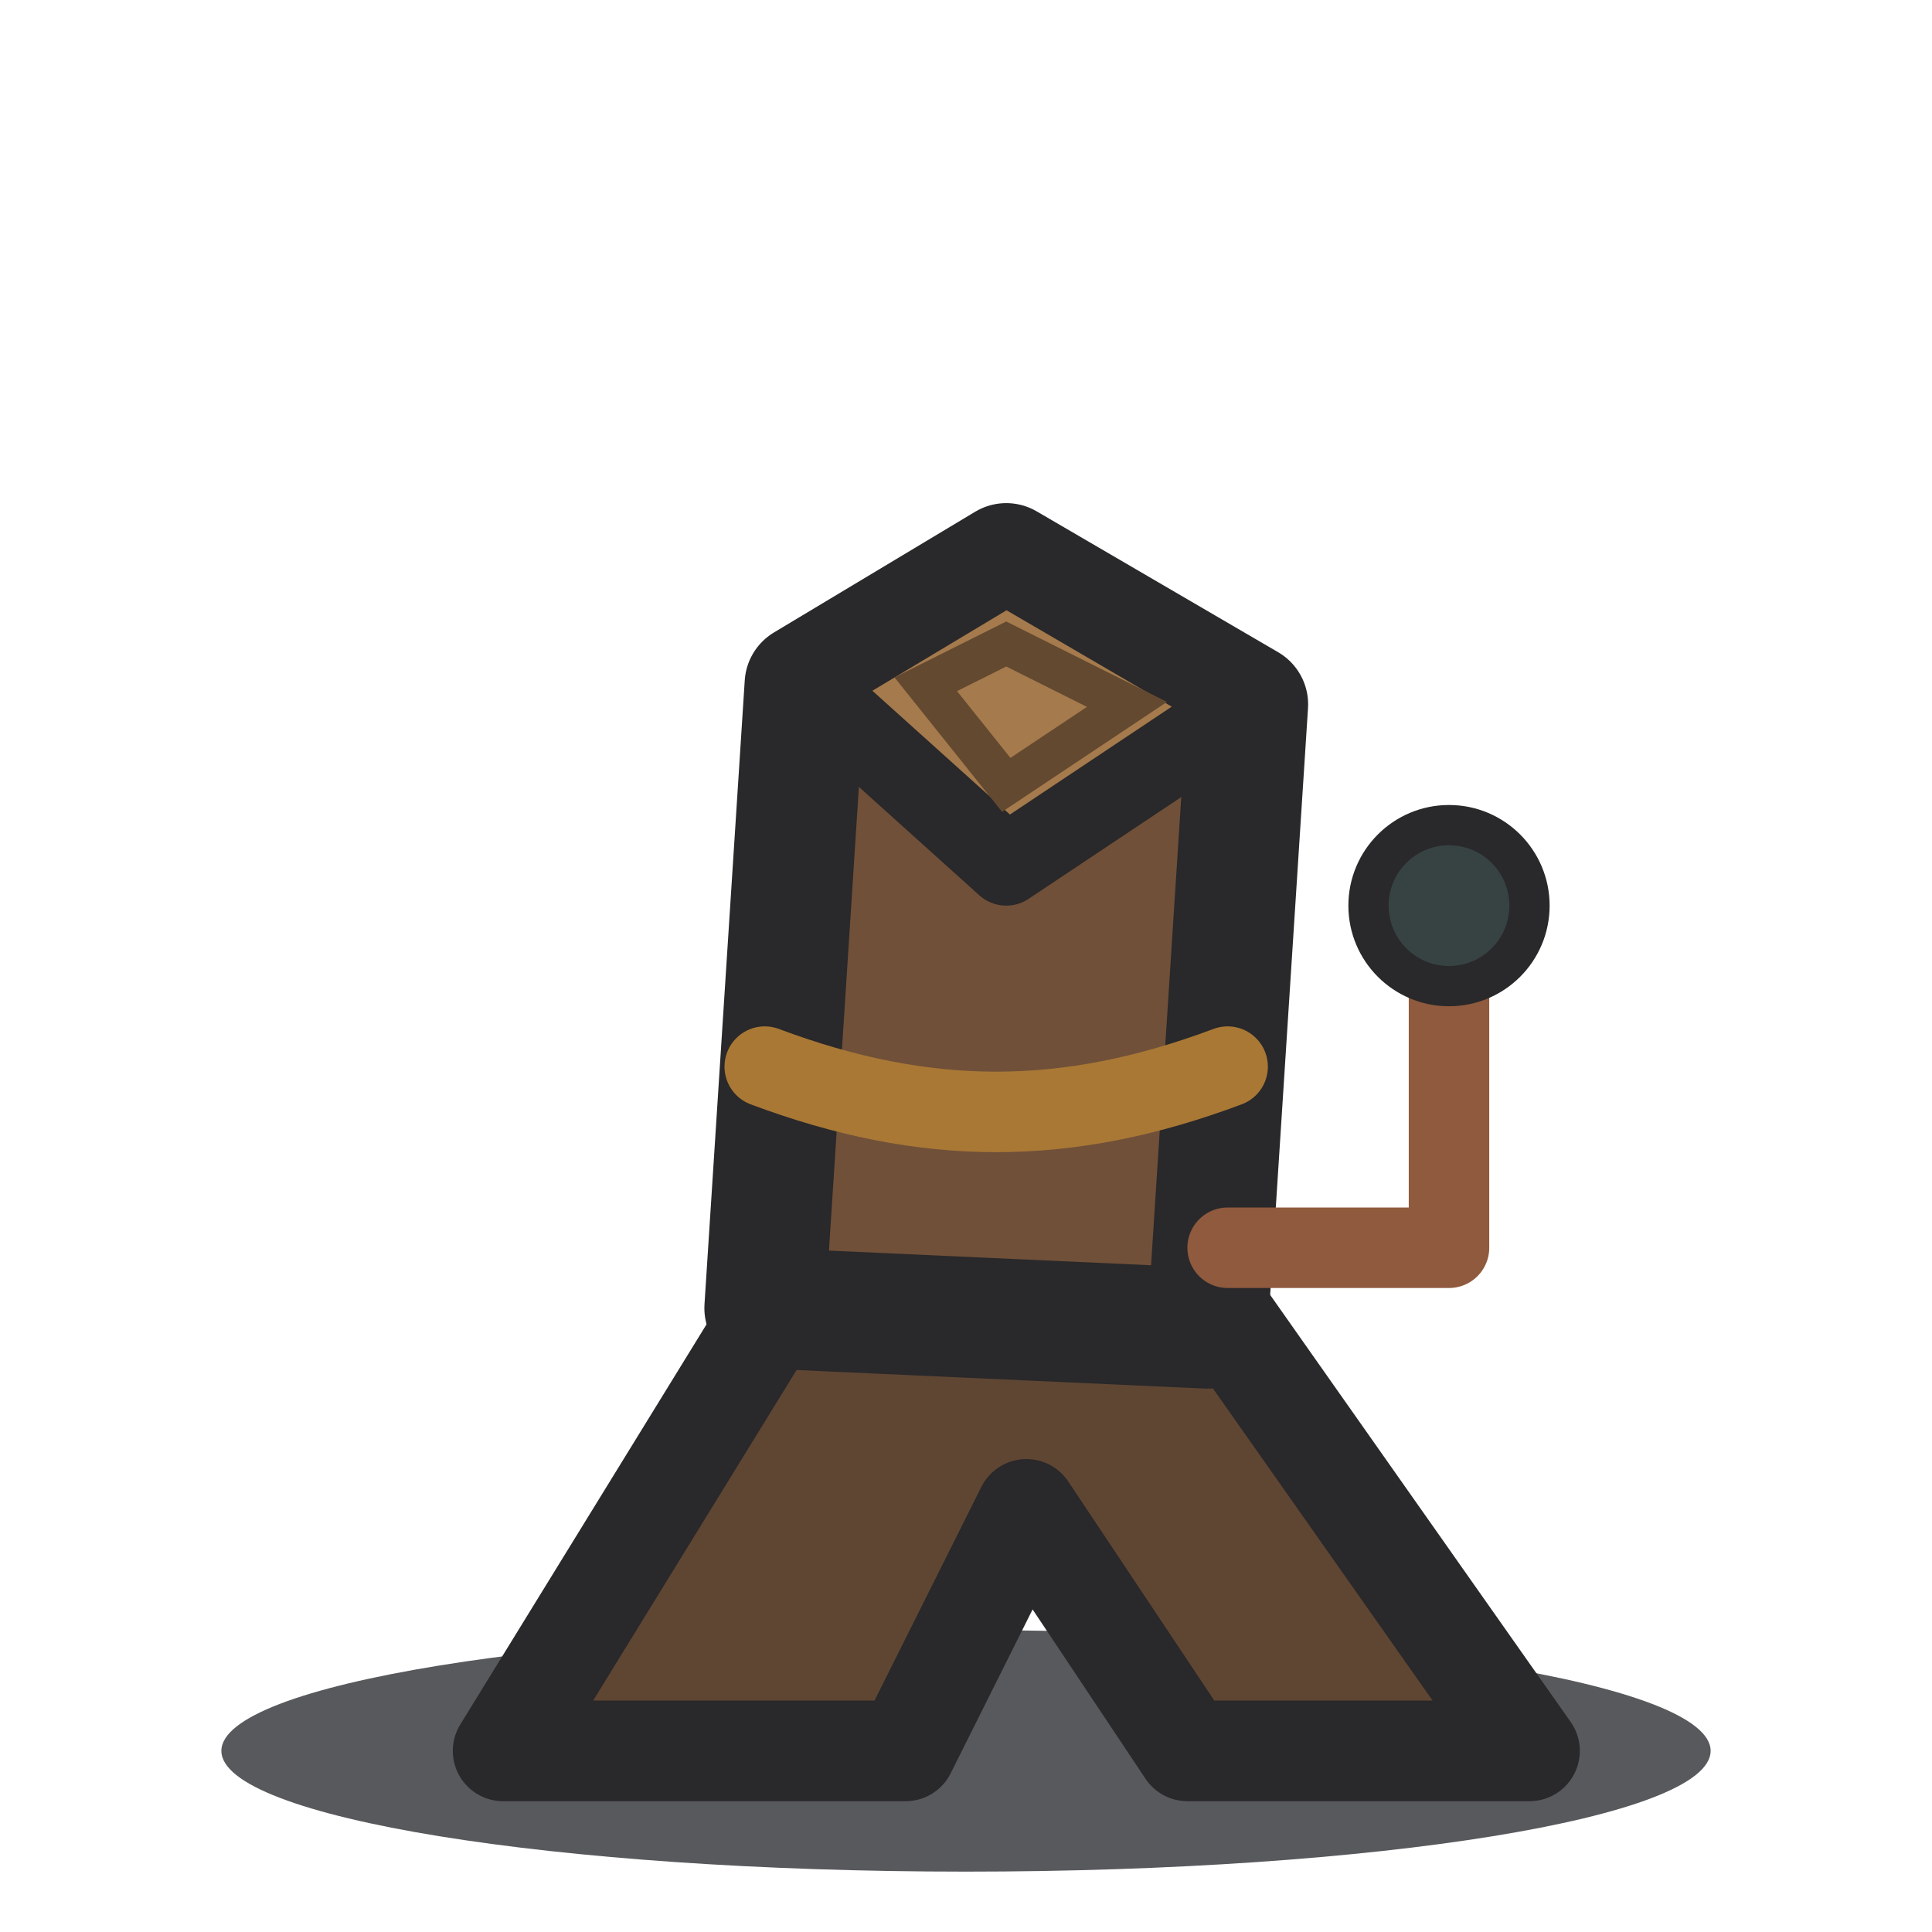
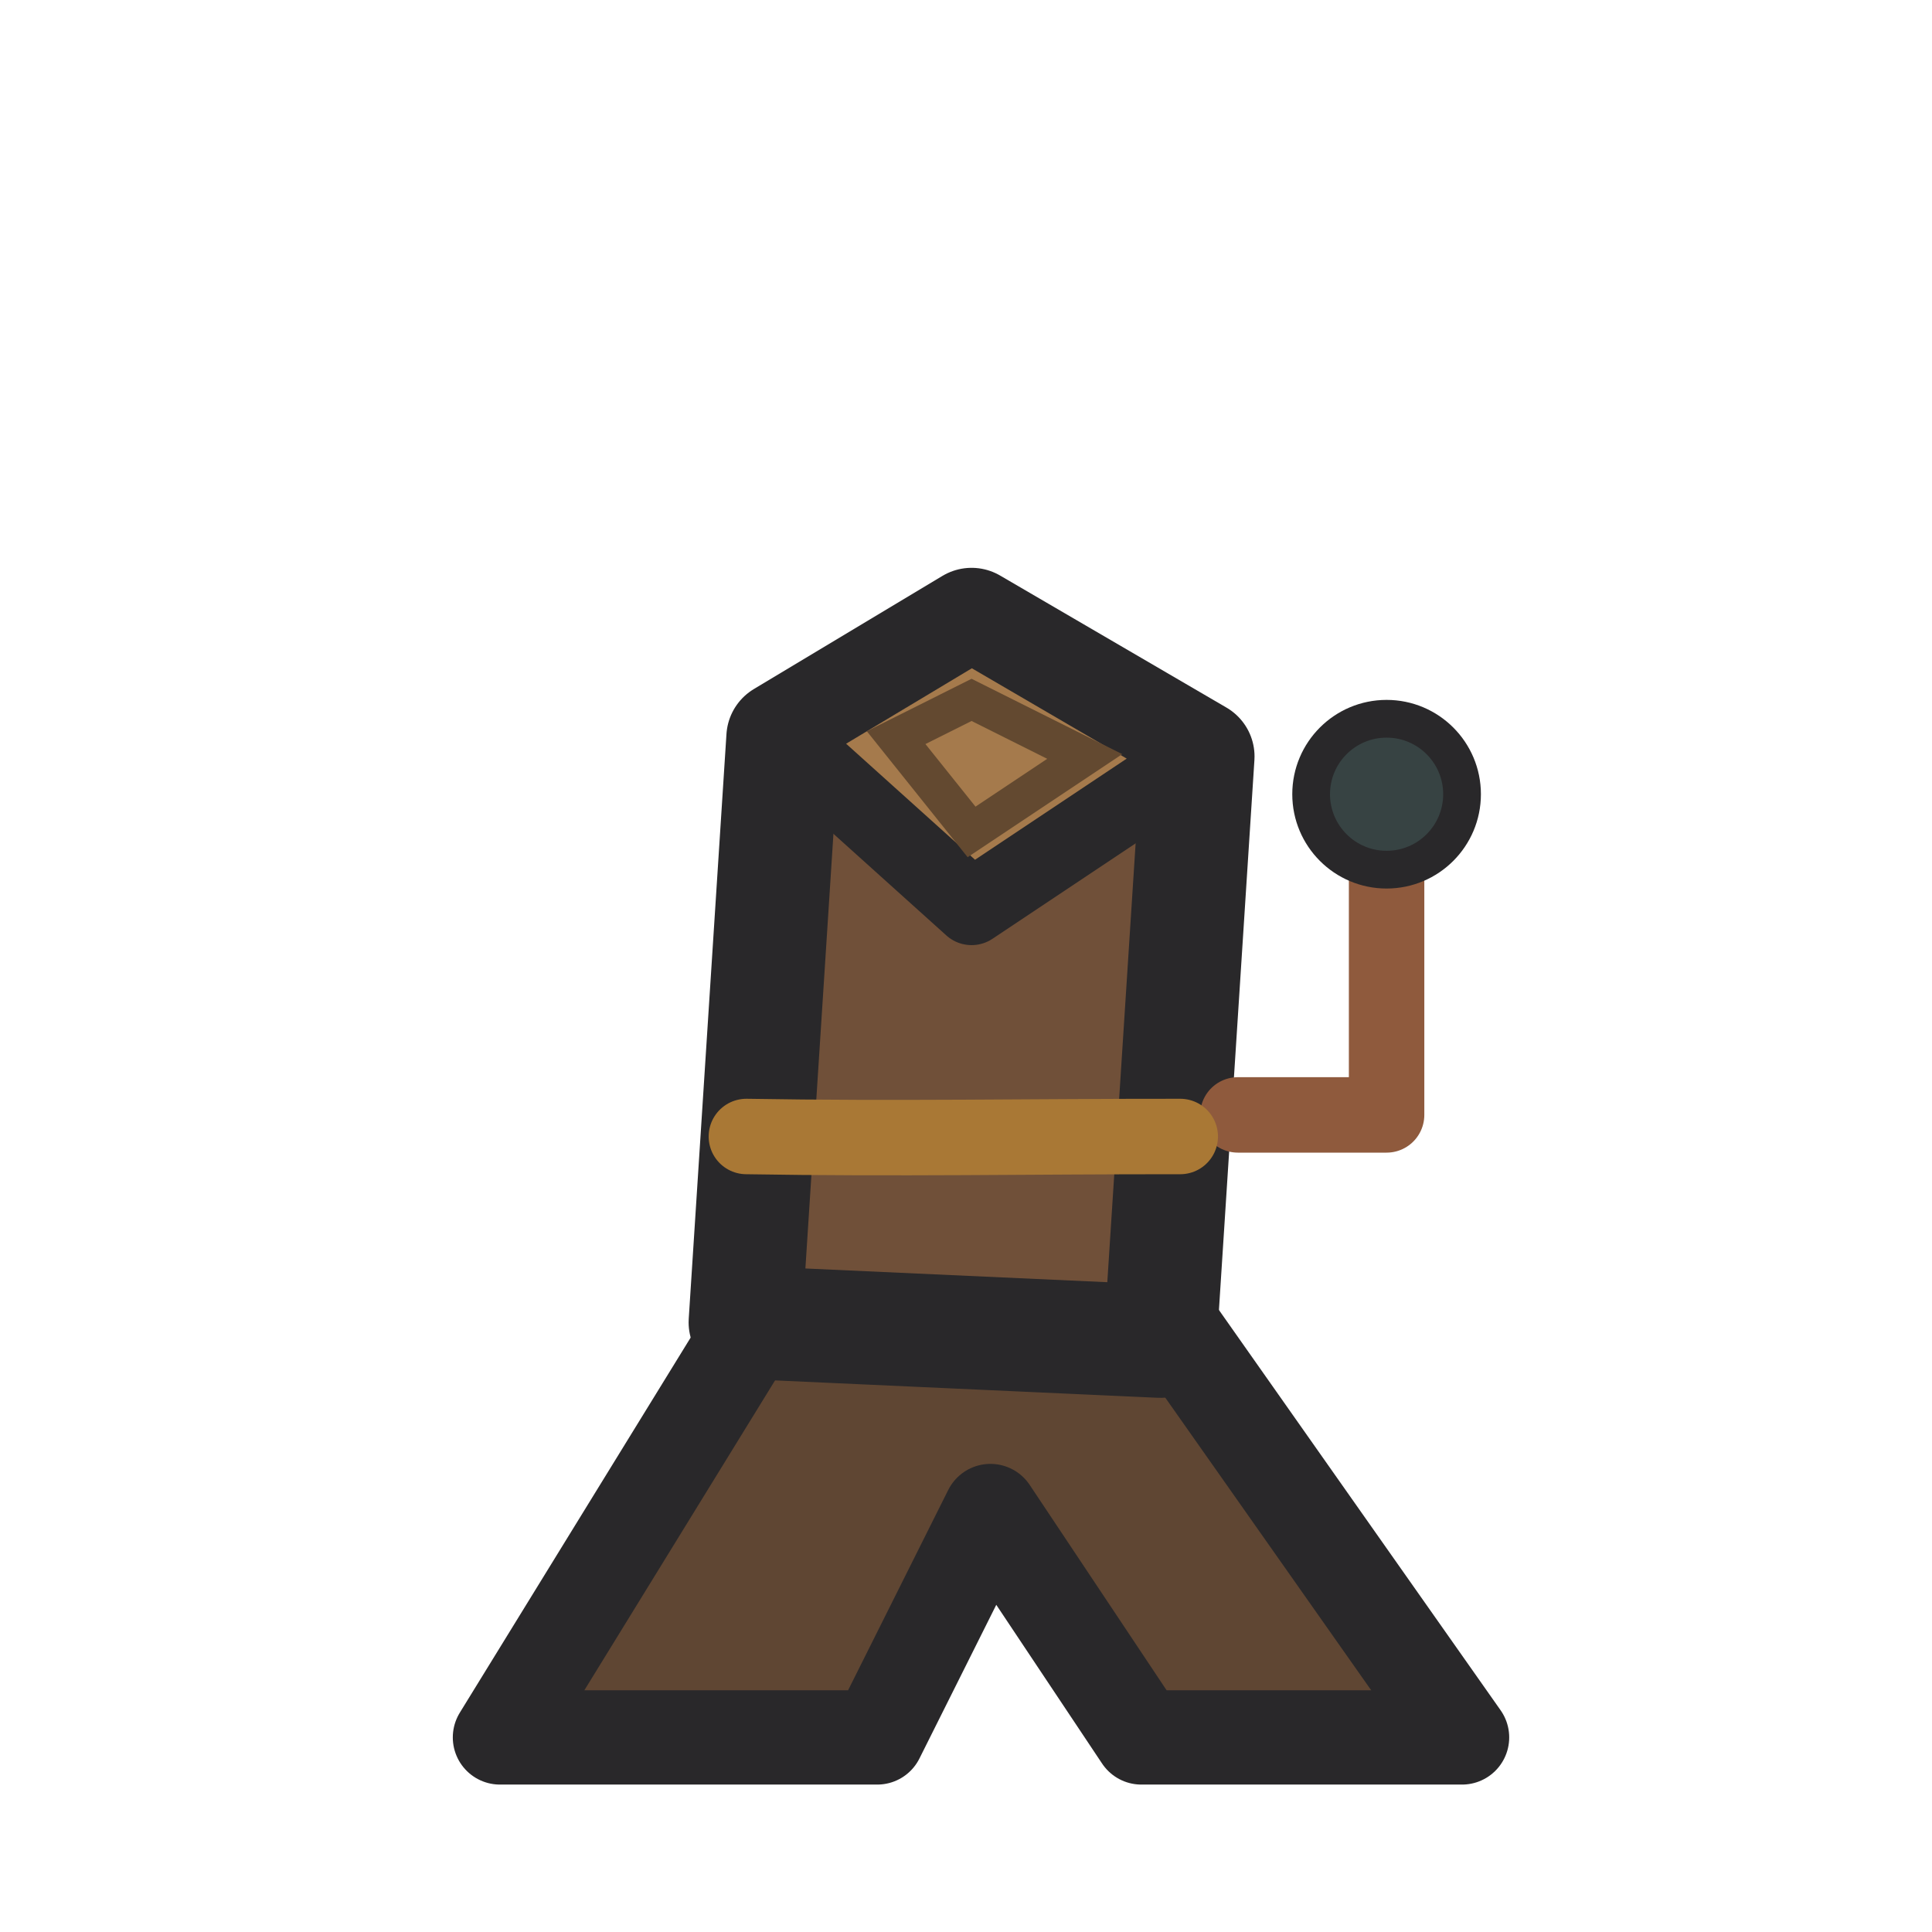
- <svg xmlns="http://www.w3.org/2000/svg" viewBox="0 0 96 96" role="img" aria-labelledby="title description">
+ <svg xmlns="http://www.w3.org/2000/svg" viewBox="0 0 96 96" role="img" aria-labelledby="title description" version="1.1" id="svg1">
+   <defs id="defs1" />
  <g id="clockwork-ironwood-depleted">
-     <ellipse id="shadow" cx="48" cy="87" rx="37" ry="6" fill="#17191d" opacity=".72" />
-     <path id="roots" d="M41 61 25 87h20l6-12 8 12h17L57 60Z" fill="#5f4633" stroke="#29282a" stroke-width="5" stroke-linejoin="round" />
-     <path id="stump" d="m38 65 2-31 10-6 12 7-2 31Z" fill="#705039" stroke="#29282a" stroke-width="6" stroke-linejoin="round" />
-     <path id="cut-face" d="m40 34 10-6 12 7-12 8Z" fill="#a57a4c" stroke="#29282a" stroke-width="4" stroke-linejoin="round" />
-     <path id="growth-rings" d="m46 34 4-2 6 3-6 4Z" fill="none" stroke="#634930" stroke-width="2" />
-     <path id="loose-band" d="M38 53c8 3 15 3 23 0" fill="none" stroke="#a97835" stroke-width="4" stroke-linecap="round" />
-     <path id="silent-pipe" d="M61 62h11V48" fill="none" stroke="#8f5a3d" stroke-width="4" stroke-linecap="round" stroke-linejoin="round" />
-     <circle id="dark-gauge" cx="72" cy="45" r="4" fill="#374343" stroke="#29282a" stroke-width="2" />
+     <path id="roots" d="M 39.841,61.96 24.843,86.331 H 43.59 L 49.214,75.083 56.713,86.331 H 72.648 L 54.838,61.023 Z" fill="#5f4633" stroke="#29282a" stroke-width="4.687" stroke-linejoin="round" />
+     <path id="stump" d="m 37.029,65.709 1.875,-29.058 9.373,-5.624 11.248,6.561 -1.875,29.058 z" fill="#705039" stroke="#29282a" stroke-width="5.624" stroke-linejoin="round" />
+     <path id="cut-face" d="m 38.904,36.652 9.373,-5.624 11.248,6.561 -11.248,7.499 z" fill="#a57a4c" stroke="#29282a" stroke-width="3.749" stroke-linejoin="round" />
+     <path id="growth-rings" d="m 44.528,36.652 3.749,-1.875 5.624,2.812 -5.624,3.749 z" fill="none" stroke="#634930" stroke-width="1.875" />
+     <path id="silent-pipe" d="m 61.509,55.399 h 7.39 V 42.276" fill="none" stroke="#8f5a3d" stroke-width="3.749" stroke-linecap="round" stroke-linejoin="round" />
+     <path id="loose-band" d="m 37.087,56.472 c 7.499,0.126 14.06,-0.005 21.559,0" fill="none" stroke="#a97835" stroke-width="3.749" stroke-linecap="round" />
+     <circle id="dark-gauge" cx="68.899" cy="39.464" r="3.749" fill="#374343" stroke="#29282a" stroke-width="1.875" />
  </g>
</svg>
